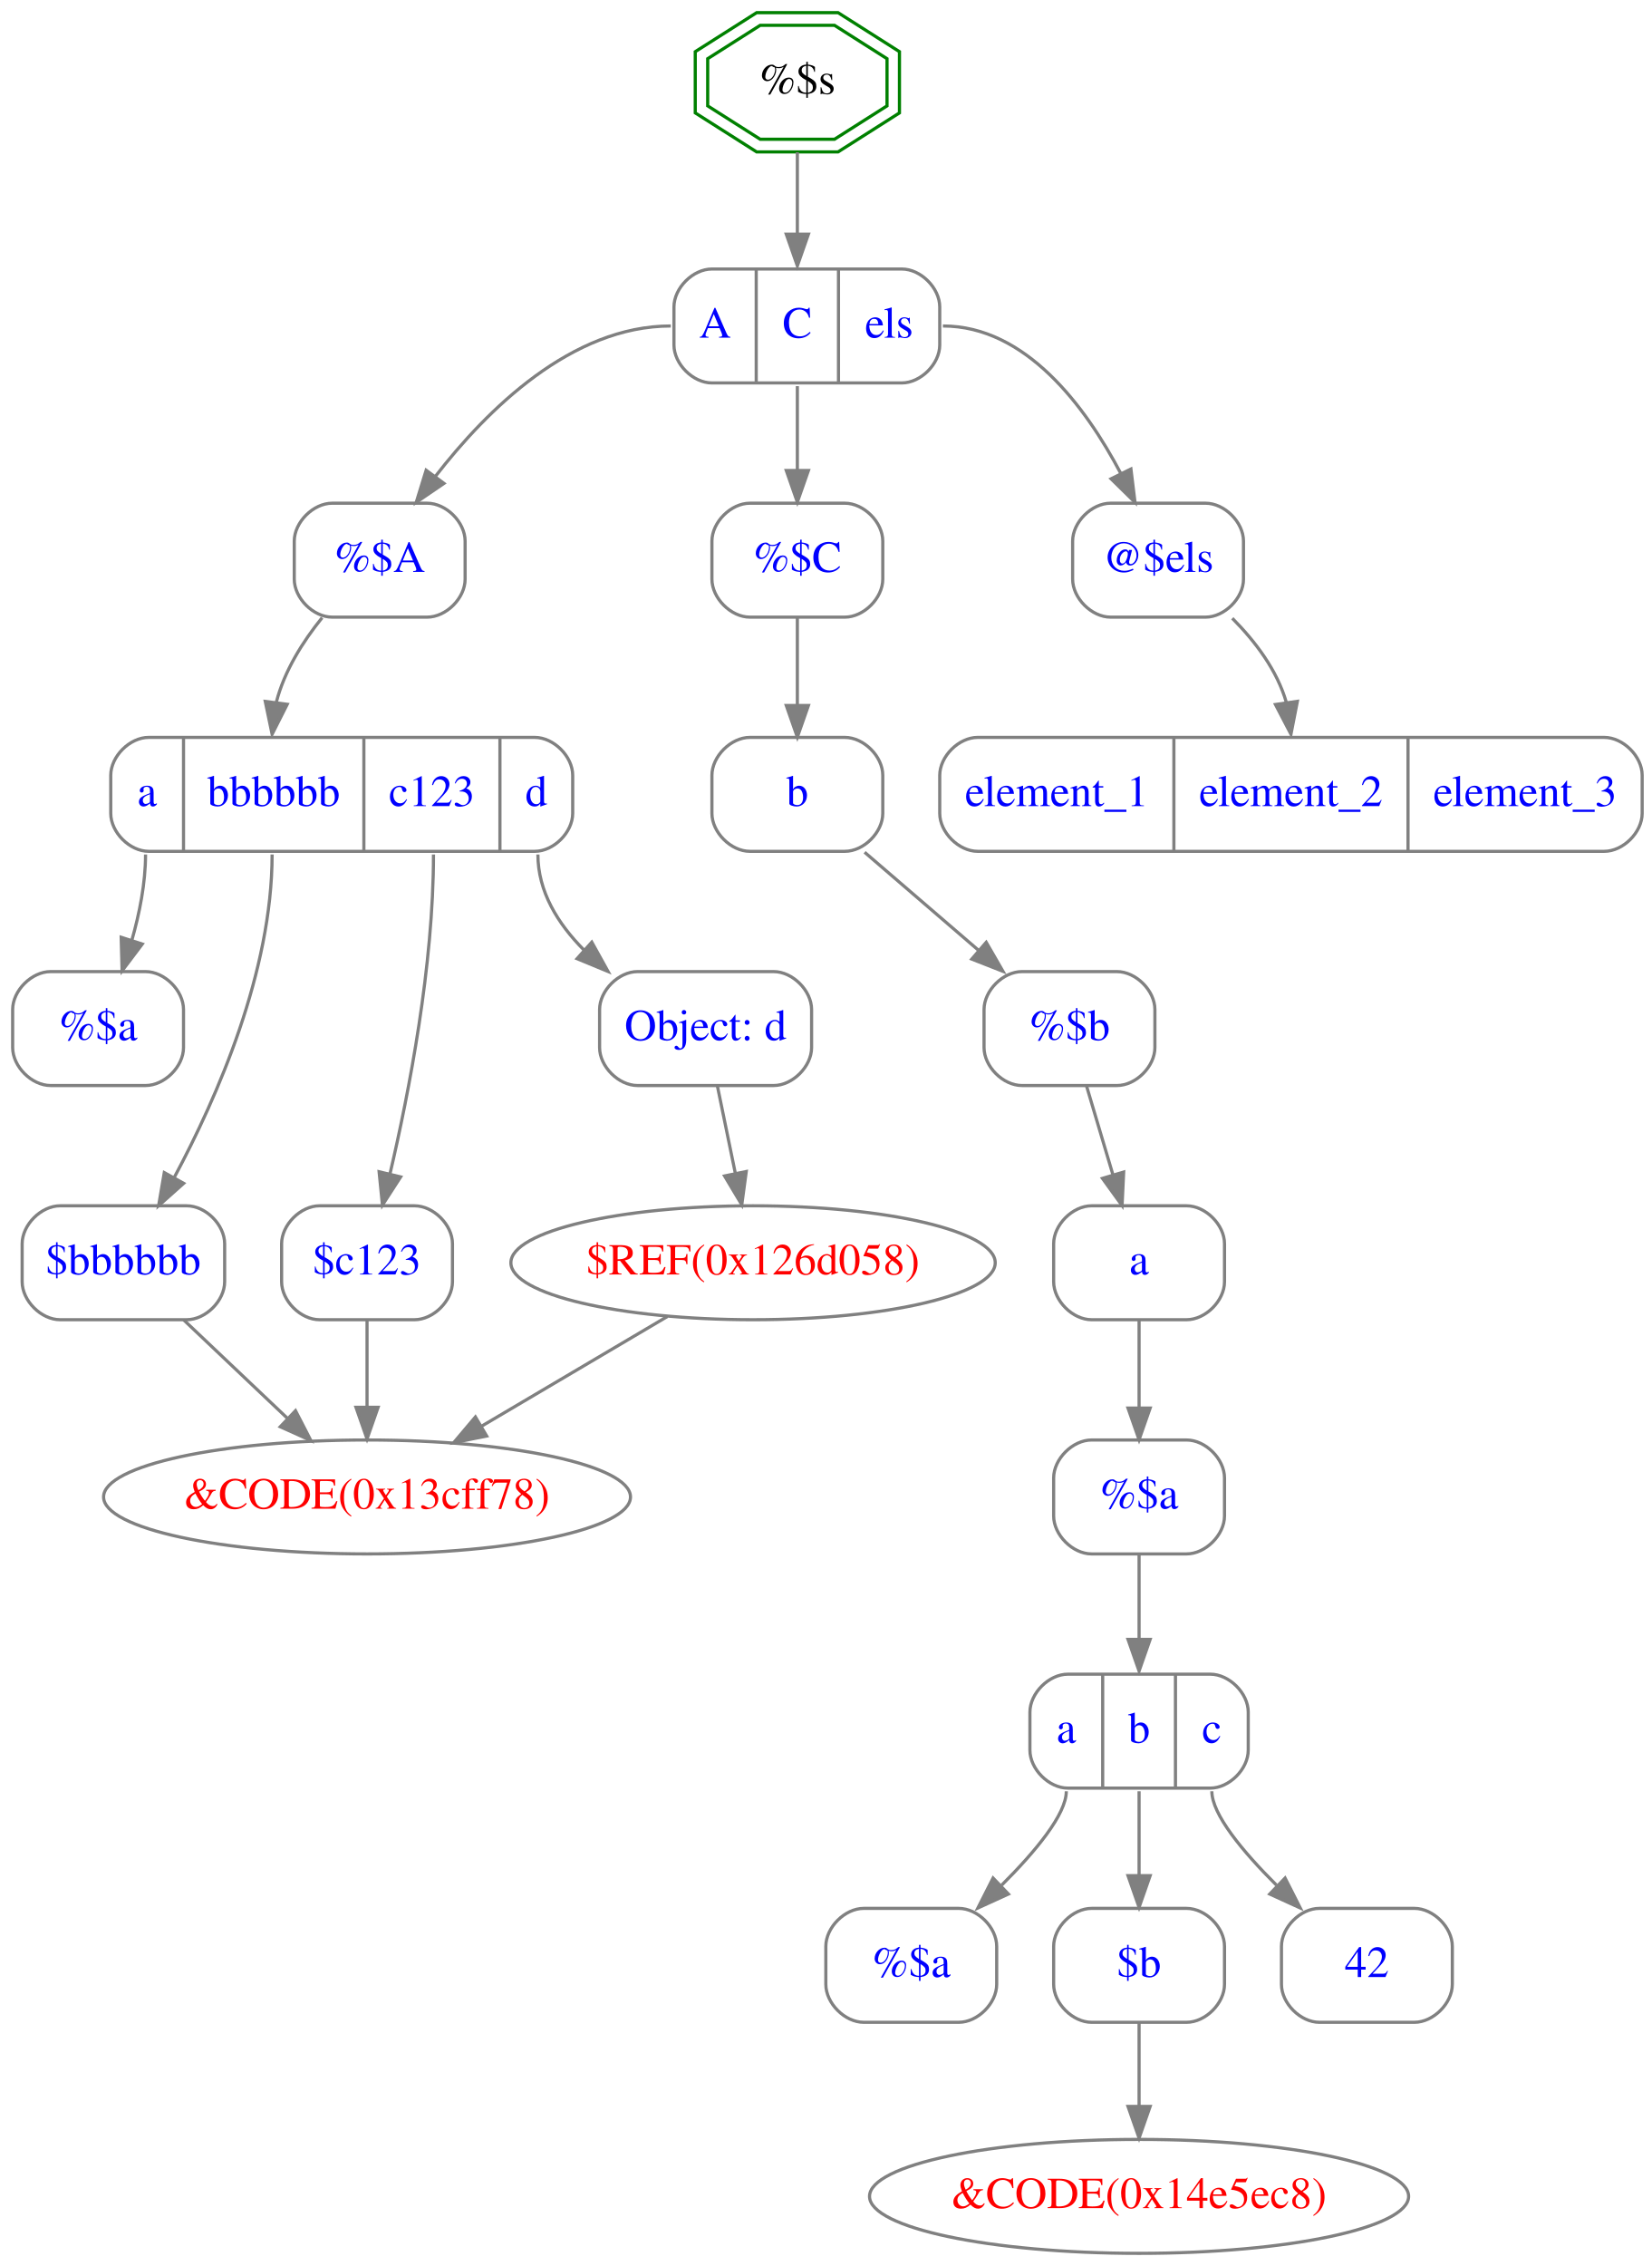
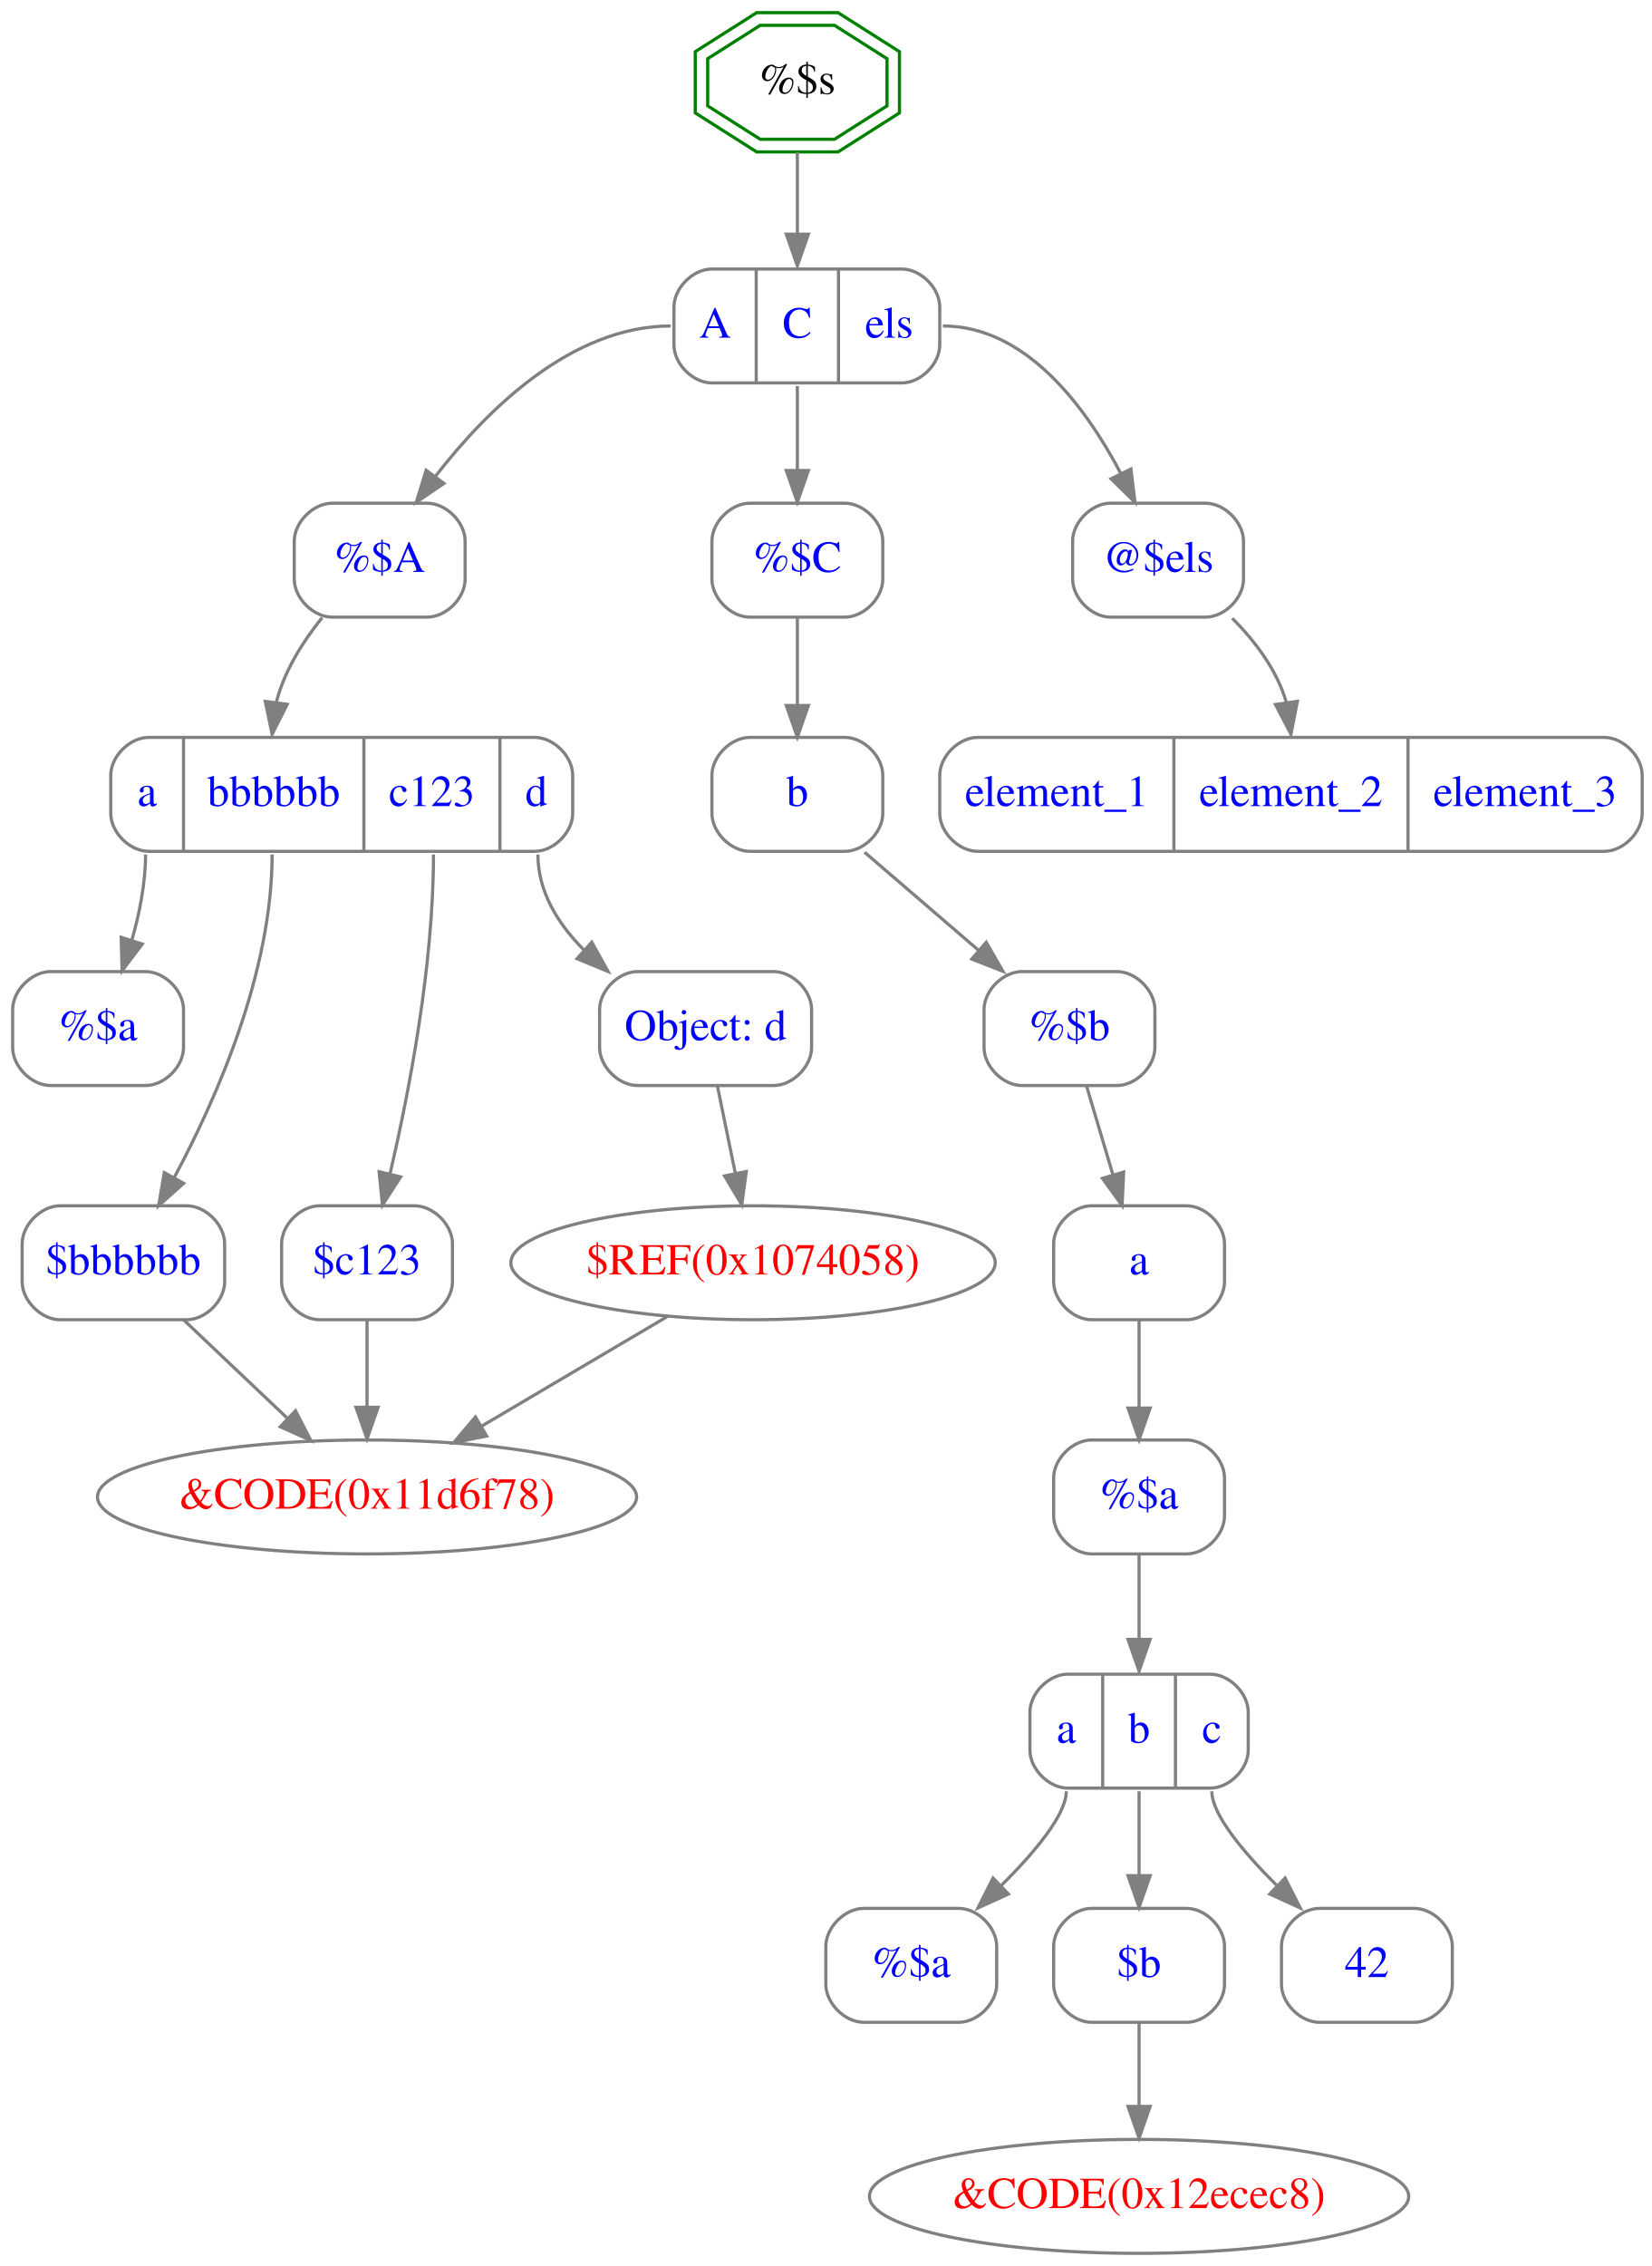
<svg xmlns="http://www.w3.org/2000/svg" width="522pt" height="716pt" viewBox="0.00 0.00 522.00 716.00">
  <g id="graph0" class="graph" transform="scale(1 1) rotate(0) translate(4 712)">
    <polygon fill="white" stroke="white" points="-4,5 -4,-712 519,-712 519,5 -4,5" />
    <g id="node1" class="node">
      <polygon fill="none" stroke="green" points="276.338,-678.544 276.338,-693.456 259.738,-704 236.262,-704 219.662,-693.456 219.662,-678.544 236.262,-668 259.738,-668 276.338,-678.544" />
      <polygon fill="none" stroke="green" points="280.268,-676.325 280.268,-695.675 260.863,-708 235.137,-708 215.732,-695.675 215.732,-676.325 235.137,-664 260.863,-664 280.268,-676.325" />
      <text text-anchor="middle" x="248" y="-682.3" font-family="Times,serif" font-size="14.00">%$s</text>
    </g>
    <g id="node2" class="node">
      <path fill="none" stroke="grey" d="M221,-591C221,-591 281,-591 281,-591 287,-591 293,-597 293,-603 293,-603 293,-615 293,-615 293,-621 287,-627 281,-627 281,-627 221,-627 221,-627 215,-627 209,-621 209,-615 209,-615 209,-603 209,-603 209,-597 215,-591 221,-591" />
      <text text-anchor="middle" x="222" y="-605.3" font-family="Times,serif" font-size="14.00" fill="blue">A</text>
      <polyline fill="none" stroke="grey" points="235,-591 235,-627 " />
      <text text-anchor="middle" x="248" y="-605.3" font-family="Times,serif" font-size="14.00" fill="blue">C</text>
      <polyline fill="none" stroke="grey" points="261,-591 261,-627 " />
      <text text-anchor="middle" x="277" y="-605.3" font-family="Times,serif" font-size="14.00" fill="blue">els</text>
    </g>
    <g id="edge1" class="edge">
      <path fill="none" stroke="grey" d="M248,-663.886C248,-656.163 248,-647.138 248,-638.263" />
      <polygon fill="grey" stroke="grey" points="251.5,-638 248,-628 244.5,-638 251.5,-638" />
    </g>
    <g id="node3" class="node">
      <path fill="none" stroke="grey" d="M101,-517C101,-517 131,-517 131,-517 137,-517 143,-523 143,-529 143,-529 143,-541 143,-541 143,-547 137,-553 131,-553 131,-553 101,-553 101,-553 95,-553 89,-547 89,-541 89,-541 89,-529 89,-529 89,-523 95,-517 101,-517" />
      <text text-anchor="middle" x="116" y="-531.3" font-family="Times,serif" font-size="14.00" fill="blue">%$A</text>
    </g>
    <g id="edge2" class="edge">
      <path fill="none" stroke="grey" d="M208,-609C176.694,-609 149.997,-582.662 133.552,-561.412" />
      <polygon fill="grey" stroke="grey" points="136.314,-559.259 127.559,-553.292 130.682,-563.416 136.314,-559.259" />
    </g>
    <g id="node11" class="node">
      <path fill="none" stroke="grey" d="M233,-517C233,-517 263,-517 263,-517 269,-517 275,-523 275,-529 275,-529 275,-541 275,-541 275,-547 269,-553 263,-553 263,-553 233,-553 233,-553 227,-553 221,-547 221,-541 221,-541 221,-529 221,-529 221,-523 227,-517 233,-517" />
      <text text-anchor="middle" x="248" y="-531.3" font-family="Times,serif" font-size="14.00" fill="blue">%$C</text>
    </g>
    <g id="edge12" class="edge">
      <path fill="none" stroke="grey" d="M248,-590C248,-581.406 248,-572.057 248,-563.546" />
      <polygon fill="grey" stroke="grey" points="251.5,-563.333 248,-553.333 244.5,-563.333 251.5,-563.333" />
    </g>
    <g id="node21" class="node">
      <path fill="none" stroke="grey" d="M347,-517C347,-517 377,-517 377,-517 383,-517 389,-523 389,-529 389,-529 389,-541 389,-541 389,-547 383,-553 377,-553 377,-553 347,-553 347,-553 341,-553 335,-547 335,-541 335,-541 335,-529 335,-529 335,-523 341,-517 347,-517" />
      <text text-anchor="middle" x="362" y="-531.3" font-family="Times,serif" font-size="14.00" fill="blue">@$els</text>
    </g>
    <g id="edge22" class="edge">
      <path fill="none" stroke="grey" d="M294,-609C320.176,-609 339.025,-583.586 350.146,-562.545" />
      <polygon fill="grey" stroke="grey" points="353.425,-563.809 354.71,-553.292 347.147,-560.712 353.425,-563.809" />
    </g>
    <g id="node4" class="node">
      <path fill="none" stroke="grey" d="M43,-443C43,-443 165,-443 165,-443 171,-443 177,-449 177,-455 177,-455 177,-467 177,-467 177,-473 171,-479 165,-479 165,-479 43,-479 43,-479 37,-479 31,-473 31,-467 31,-467 31,-455 31,-455 31,-449 37,-443 43,-443" />
      <text text-anchor="middle" x="42.5" y="-457.3" font-family="Times,serif" font-size="14.00" fill="blue">a</text>
      <polyline fill="none" stroke="grey" points="54,-443 54,-479 " />
      <text text-anchor="middle" x="82.5" y="-457.3" font-family="Times,serif" font-size="14.00" fill="blue">bbbbbb</text>
      <polyline fill="none" stroke="grey" points="111,-443 111,-479 " />
      <text text-anchor="middle" x="132.5" y="-457.3" font-family="Times,serif" font-size="14.00" fill="blue">c123</text>
      <polyline fill="none" stroke="grey" points="154,-443 154,-479 " />
      <text text-anchor="middle" x="165.5" y="-457.3" font-family="Times,serif" font-size="14.00" fill="blue">d</text>
    </g>
    <g id="edge3" class="edge">
      <path fill="none" stroke="grey" d="M97.806,-516.825C91.743,-509.328 85.883,-500.066 83.333,-490.126" />
      <polygon fill="grey" stroke="grey" points="86.775,-489.458 82,-480 79.835,-490.371 86.775,-489.458" />
    </g>
    <g id="node5" class="node">
      <path fill="none" stroke="grey" d="M12,-369C12,-369 42,-369 42,-369 48,-369 54,-375 54,-381 54,-381 54,-393 54,-393 54,-399 48,-405 42,-405 42,-405 12,-405 12,-405 6,-405 0,-399 0,-393 0,-393 0,-381 0,-381 0,-375 6,-369 12,-369" />
      <text text-anchor="middle" x="27" y="-383.3" font-family="Times,serif" font-size="14.00" fill="blue">%$a</text>
    </g>
    <g id="edge4" class="edge">
      <path fill="none" stroke="grey" d="M42,-442C42,-432.966 40.093,-423.381 37.639,-414.788" />
      <polygon fill="grey" stroke="grey" points="40.968,-413.706 34.588,-405.247 34.3,-415.838 40.968,-413.706" />
    </g>
    <g id="node6" class="node">
      <path fill="none" stroke="grey" d="M15,-295C15,-295 55,-295 55,-295 61,-295 67,-301 67,-307 67,-307 67,-319 67,-319 67,-325 61,-331 55,-331 55,-331 15,-331 15,-331 9,-331 3,-325 3,-319 3,-319 3,-307 3,-307 3,-301 9,-295 15,-295" />
      <text text-anchor="middle" x="35" y="-309.3" font-family="Times,serif" font-size="14.00" fill="blue">$bbbbbb</text>
    </g>
    <g id="edge5" class="edge">
      <path fill="none" stroke="grey" d="M82,-442C82,-405.012 64.731,-365.467 51.129,-340.056" />
      <polygon fill="grey" stroke="grey" points="54.044,-338.096 46.138,-331.043 47.92,-341.487 54.044,-338.096" />
    </g>
    <g id="node8" class="node">
      <path fill="none" stroke="grey" d="M97,-295C97,-295 127,-295 127,-295 133,-295 139,-301 139,-307 139,-307 139,-319 139,-319 139,-325 133,-331 127,-331 127,-331 97,-331 97,-331 91,-331 85,-325 85,-319 85,-319 85,-307 85,-307 85,-301 91,-295 97,-295" />
      <text text-anchor="middle" x="112" y="-309.3" font-family="Times,serif" font-size="14.00" fill="blue">$c123</text>
    </g>
    <g id="edge7" class="edge">
      <path fill="none" stroke="grey" d="M133,-442C133,-406.9 125.333,-367.119 119.264,-341.128" />
      <polygon fill="grey" stroke="grey" points="122.621,-340.118 116.871,-331.22 115.816,-341.762 122.621,-340.118" />
    </g>
    <g id="node9" class="node">
      <path fill="none" stroke="grey" d="M197.5,-369C197.5,-369 240.5,-369 240.5,-369 246.5,-369 252.5,-375 252.5,-381 252.5,-381 252.5,-393 252.5,-393 252.5,-399 246.5,-405 240.5,-405 240.5,-405 197.5,-405 197.5,-405 191.5,-405 185.5,-399 185.5,-393 185.5,-393 185.5,-381 185.5,-381 185.5,-375 191.5,-369 197.5,-369" />
      <text text-anchor="middle" x="219" y="-383.3" font-family="Times,serif" font-size="14.00" fill="blue">Object: d</text>
    </g>
    <g id="edge9" class="edge">
      <path fill="none" stroke="grey" d="M166,-442C166,-430.308 172.287,-420.145 180.531,-411.846" />
      <polygon fill="grey" stroke="grey" points="183.031,-414.306 188.17,-405.04 178.375,-409.079 183.031,-414.306" />
    </g>
    <g id="node7" class="node">
-       <ellipse fill="none" stroke="grey" cx="112" cy="-239" rx="83.265" ry="18" />
-       <text text-anchor="middle" x="112" y="-235.3" font-family="Times,serif" font-size="14.00" fill="red">&amp;CODE(0x13cff78)</text>
+       <ellipse fill="none" stroke="grey" cx="112" cy="-239" rx="85.19" ry="18" />
+       <text text-anchor="middle" x="112" y="-235.3" font-family="Times,serif" font-size="14.00" fill="red">&amp;CODE(0x11d6f78)</text>
    </g>
    <g id="edge6" class="edge">
      <path fill="none" stroke="grey" d="M54.034,-294.955C63.925,-285.578 76.142,-273.995 86.806,-263.885" />
      <polygon fill="grey" stroke="grey" points="89.392,-266.257 94.241,-256.836 84.576,-261.177 89.392,-266.257" />
    </g>
    <g id="edge8" class="edge">
      <path fill="none" stroke="grey" d="M112,-294.955C112,-286.701 112,-276.738 112,-267.574" />
      <polygon fill="grey" stroke="grey" points="115.5,-267.335 112,-257.335 108.5,-267.335 115.5,-267.335" />
    </g>
    <g id="node10" class="node">
      <ellipse fill="none" stroke="grey" cx="234" cy="-313" rx="76.539" ry="18" />
-       <text text-anchor="middle" x="234" y="-309.3" font-family="Times,serif" font-size="14.00" fill="red">$REF(0x126d058)</text>
+       <text text-anchor="middle" x="234" y="-309.3" font-family="Times,serif" font-size="14.00" fill="red">$REF(0x1074058)</text>
    </g>
    <g id="edge10" class="edge">
      <path fill="none" stroke="grey" d="M222.708,-368.955C224.422,-360.611 226.496,-350.521 228.395,-341.276" />
      <polygon fill="grey" stroke="grey" points="231.854,-341.835 230.438,-331.335 224.997,-340.426 231.854,-341.835" />
    </g>
    <g id="edge11" class="edge">
      <path fill="none" stroke="grey" d="M206.924,-296.021C189.592,-285.792 166.902,-272.401 148.052,-261.277" />
      <polygon fill="grey" stroke="grey" points="149.813,-258.252 139.422,-256.183 146.255,-264.28 149.813,-258.252" />
    </g>
    <g id="node12" class="node">
      <path fill="none" stroke="grey" d="M233,-443C233,-443 263,-443 263,-443 269,-443 275,-449 275,-455 275,-455 275,-467 275,-467 275,-473 269,-479 263,-479 263,-479 233,-479 233,-479 227,-479 221,-473 221,-467 221,-467 221,-455 221,-455 221,-449 227,-443 233,-443" />
      <text text-anchor="middle" x="248" y="-457.3" font-family="Times,serif" font-size="14.00" fill="blue">b</text>
    </g>
    <g id="edge13" class="edge">
      <path fill="none" stroke="grey" d="M248,-516.708C248,-508.464 248,-498.538 248,-489.362" />
      <polygon fill="grey" stroke="grey" points="251.5,-489.082 248,-479.082 244.5,-489.082 251.5,-489.082" />
    </g>
    <g id="node13" class="node">
      <path fill="none" stroke="grey" d="M319,-369C319,-369 349,-369 349,-369 355,-369 361,-375 361,-381 361,-381 361,-393 361,-393 361,-399 355,-405 349,-405 349,-405 319,-405 319,-405 313,-405 307,-399 307,-393 307,-393 307,-381 307,-381 307,-375 313,-369 319,-369" />
      <text text-anchor="middle" x="334" y="-383.3" font-family="Times,serif" font-size="14.00" fill="blue">%$b</text>
    </g>
    <g id="edge14" class="edge">
      <path fill="none" stroke="grey" d="M269.258,-442.708C280.089,-433.388 293.418,-421.92 305.16,-411.816" />
      <polygon fill="grey" stroke="grey" points="307.689,-414.257 312.986,-405.082 303.123,-408.951 307.689,-414.257" />
    </g>
    <g id="node14" class="node">
      <path fill="none" stroke="grey" d="M341,-295C341,-295 371,-295 371,-295 377,-295 383,-301 383,-307 383,-307 383,-319 383,-319 383,-325 377,-331 371,-331 371,-331 341,-331 341,-331 335,-331 329,-325 329,-319 329,-319 329,-307 329,-307 329,-301 335,-295 341,-295" />
      <text text-anchor="middle" x="356" y="-309.3" font-family="Times,serif" font-size="14.00" fill="blue">a</text>
    </g>
    <g id="edge15" class="edge">
      <path fill="none" stroke="grey" d="M339.438,-368.708C341.943,-360.284 344.969,-350.105 347.746,-340.765" />
      <polygon fill="grey" stroke="grey" points="351.129,-341.665 350.624,-331.082 344.42,-339.67 351.129,-341.665" />
    </g>
    <g id="node15" class="node">
      <path fill="none" stroke="grey" d="M341,-221C341,-221 371,-221 371,-221 377,-221 383,-227 383,-233 383,-233 383,-245 383,-245 383,-251 377,-257 371,-257 371,-257 341,-257 341,-257 335,-257 329,-251 329,-245 329,-245 329,-233 329,-233 329,-227 335,-221 341,-221" />
      <text text-anchor="middle" x="356" y="-235.3" font-family="Times,serif" font-size="14.00" fill="blue">%$a</text>
    </g>
    <g id="edge16" class="edge">
      <path fill="none" stroke="grey" d="M356,-294.708C356,-286.464 356,-276.538 356,-267.362" />
      <polygon fill="grey" stroke="grey" points="359.5,-267.082 356,-257.082 352.5,-267.082 359.5,-267.082" />
    </g>
    <g id="node16" class="node">
      <path fill="none" stroke="grey" d="M333.5,-147C333.5,-147 378.5,-147 378.5,-147 384.5,-147 390.5,-153 390.5,-159 390.5,-159 390.5,-171 390.5,-171 390.5,-177 384.5,-183 378.5,-183 378.5,-183 333.5,-183 333.5,-183 327.5,-183 321.5,-177 321.5,-171 321.5,-171 321.5,-159 321.5,-159 321.5,-153 327.5,-147 333.5,-147" />
      <text text-anchor="middle" x="333" y="-161.3" font-family="Times,serif" font-size="14.00" fill="blue">a</text>
      <polyline fill="none" stroke="grey" points="344.5,-147 344.5,-183 " />
      <text text-anchor="middle" x="356" y="-161.3" font-family="Times,serif" font-size="14.00" fill="blue">b</text>
      <polyline fill="none" stroke="grey" points="367.5,-147 367.5,-183 " />
      <text text-anchor="middle" x="379" y="-161.3" font-family="Times,serif" font-size="14.00" fill="blue">c</text>
    </g>
    <g id="edge17" class="edge">
      <path fill="none" stroke="grey" d="M356,-220.667C356,-212.896 356,-203.513 356,-194.275" />
      <polygon fill="grey" stroke="grey" points="359.5,-194 356,-184 352.5,-194 359.5,-194" />
    </g>
    <g id="node17" class="node">
      <path fill="none" stroke="grey" d="M269,-73C269,-73 299,-73 299,-73 305,-73 311,-79 311,-85 311,-85 311,-97 311,-97 311,-103 305,-109 299,-109 299,-109 269,-109 269,-109 263,-109 257,-103 257,-97 257,-97 257,-85 257,-85 257,-79 263,-73 269,-73" />
      <text text-anchor="middle" x="284" y="-87.3" font-family="Times,serif" font-size="14.00" fill="blue">%$a</text>
    </g>
    <g id="edge18" class="edge">
      <path fill="none" stroke="grey" d="M333,-146C333,-138.727 323.326,-127.058 312.574,-116.336" />
      <polygon fill="grey" stroke="grey" points="314.704,-113.528 305.065,-109.13 309.857,-118.579 314.704,-113.528" />
    </g>
    <g id="node18" class="node">
      <path fill="none" stroke="grey" d="M341,-73C341,-73 371,-73 371,-73 377,-73 383,-79 383,-85 383,-85 383,-97 383,-97 383,-103 377,-109 371,-109 371,-109 341,-109 341,-109 335,-109 329,-103 329,-97 329,-97 329,-85 329,-85 329,-79 335,-73 341,-73" />
      <text text-anchor="middle" x="356" y="-87.3" font-family="Times,serif" font-size="14.00" fill="blue">$b</text>
    </g>
    <g id="edge19" class="edge">
      <path fill="none" stroke="grey" d="M356,-146C356,-137.406 356,-128.057 356,-119.546" />
      <polygon fill="grey" stroke="grey" points="359.5,-119.333 356,-109.333 352.5,-119.333 359.5,-119.333" />
    </g>
    <g id="node20" class="node">
      <path fill="none" stroke="grey" d="M413,-73C413,-73 443,-73 443,-73 449,-73 455,-79 455,-85 455,-85 455,-97 455,-97 455,-103 449,-109 443,-109 443,-109 413,-109 413,-109 407,-109 401,-103 401,-97 401,-97 401,-85 401,-85 401,-79 407,-73 413,-73" />
      <text text-anchor="middle" x="428" y="-87.3" font-family="Times,serif" font-size="14.00" fill="blue">42</text>
    </g>
    <g id="edge21" class="edge">
      <path fill="none" stroke="grey" d="M379,-146C379,-138.727 388.674,-127.058 399.426,-116.336" />
      <polygon fill="grey" stroke="grey" points="402.143,-118.579 406.935,-109.13 397.296,-113.528 402.143,-118.579" />
    </g>
    <g id="node19" class="node">
-       <ellipse fill="none" stroke="grey" cx="356" cy="-18" rx="85.19" ry="18" />
-       <text text-anchor="middle" x="356" y="-14.3" font-family="Times,serif" font-size="14.00" fill="red">&amp;CODE(0x14e5ec8)</text>
+       <ellipse fill="none" stroke="grey" cx="356" cy="-18" rx="85.214" ry="18" />
+       <text text-anchor="middle" x="356" y="-14.3" font-family="Times,serif" font-size="14.00" fill="red">&amp;CODE(0x12ecec8)</text>
    </g>
    <g id="edge20" class="edge">
      <path fill="none" stroke="grey" d="M356,-72.831C356,-64.894 356,-55.41 356,-46.629" />
      <polygon fill="grey" stroke="grey" points="359.5,-46.418 356,-36.418 352.5,-46.418 359.5,-46.418" />
    </g>
    <g id="node22" class="node">
      <path fill="none" stroke="grey" d="M305,-443C305,-443 503,-443 503,-443 509,-443 515,-449 515,-455 515,-455 515,-467 515,-467 515,-473 509,-479 503,-479 503,-479 305,-479 305,-479 299,-479 293,-473 293,-467 293,-467 293,-455 293,-455 293,-449 299,-443 305,-443" />
      <text text-anchor="middle" x="330" y="-457.3" font-family="Times,serif" font-size="14.00" fill="blue">element_1</text>
      <polyline fill="none" stroke="grey" points="367,-443 367,-479 " />
      <text text-anchor="middle" x="404" y="-457.3" font-family="Times,serif" font-size="14.00" fill="blue">element_2</text>
      <polyline fill="none" stroke="grey" points="441,-443 441,-479 " />
      <text text-anchor="middle" x="478" y="-457.3" font-family="Times,serif" font-size="14.00" fill="blue">element_3</text>
    </g>
    <g id="edge23" class="edge">
      <path fill="none" stroke="grey" d="M385.456,-516.643C392.747,-509.313 399.637,-500.191 402.547,-490.032" />
      <polygon fill="grey" stroke="grey" points="406.03,-490.399 404,-480 399.102,-489.395 406.03,-490.399" />
    </g>
  </g>
</svg>
